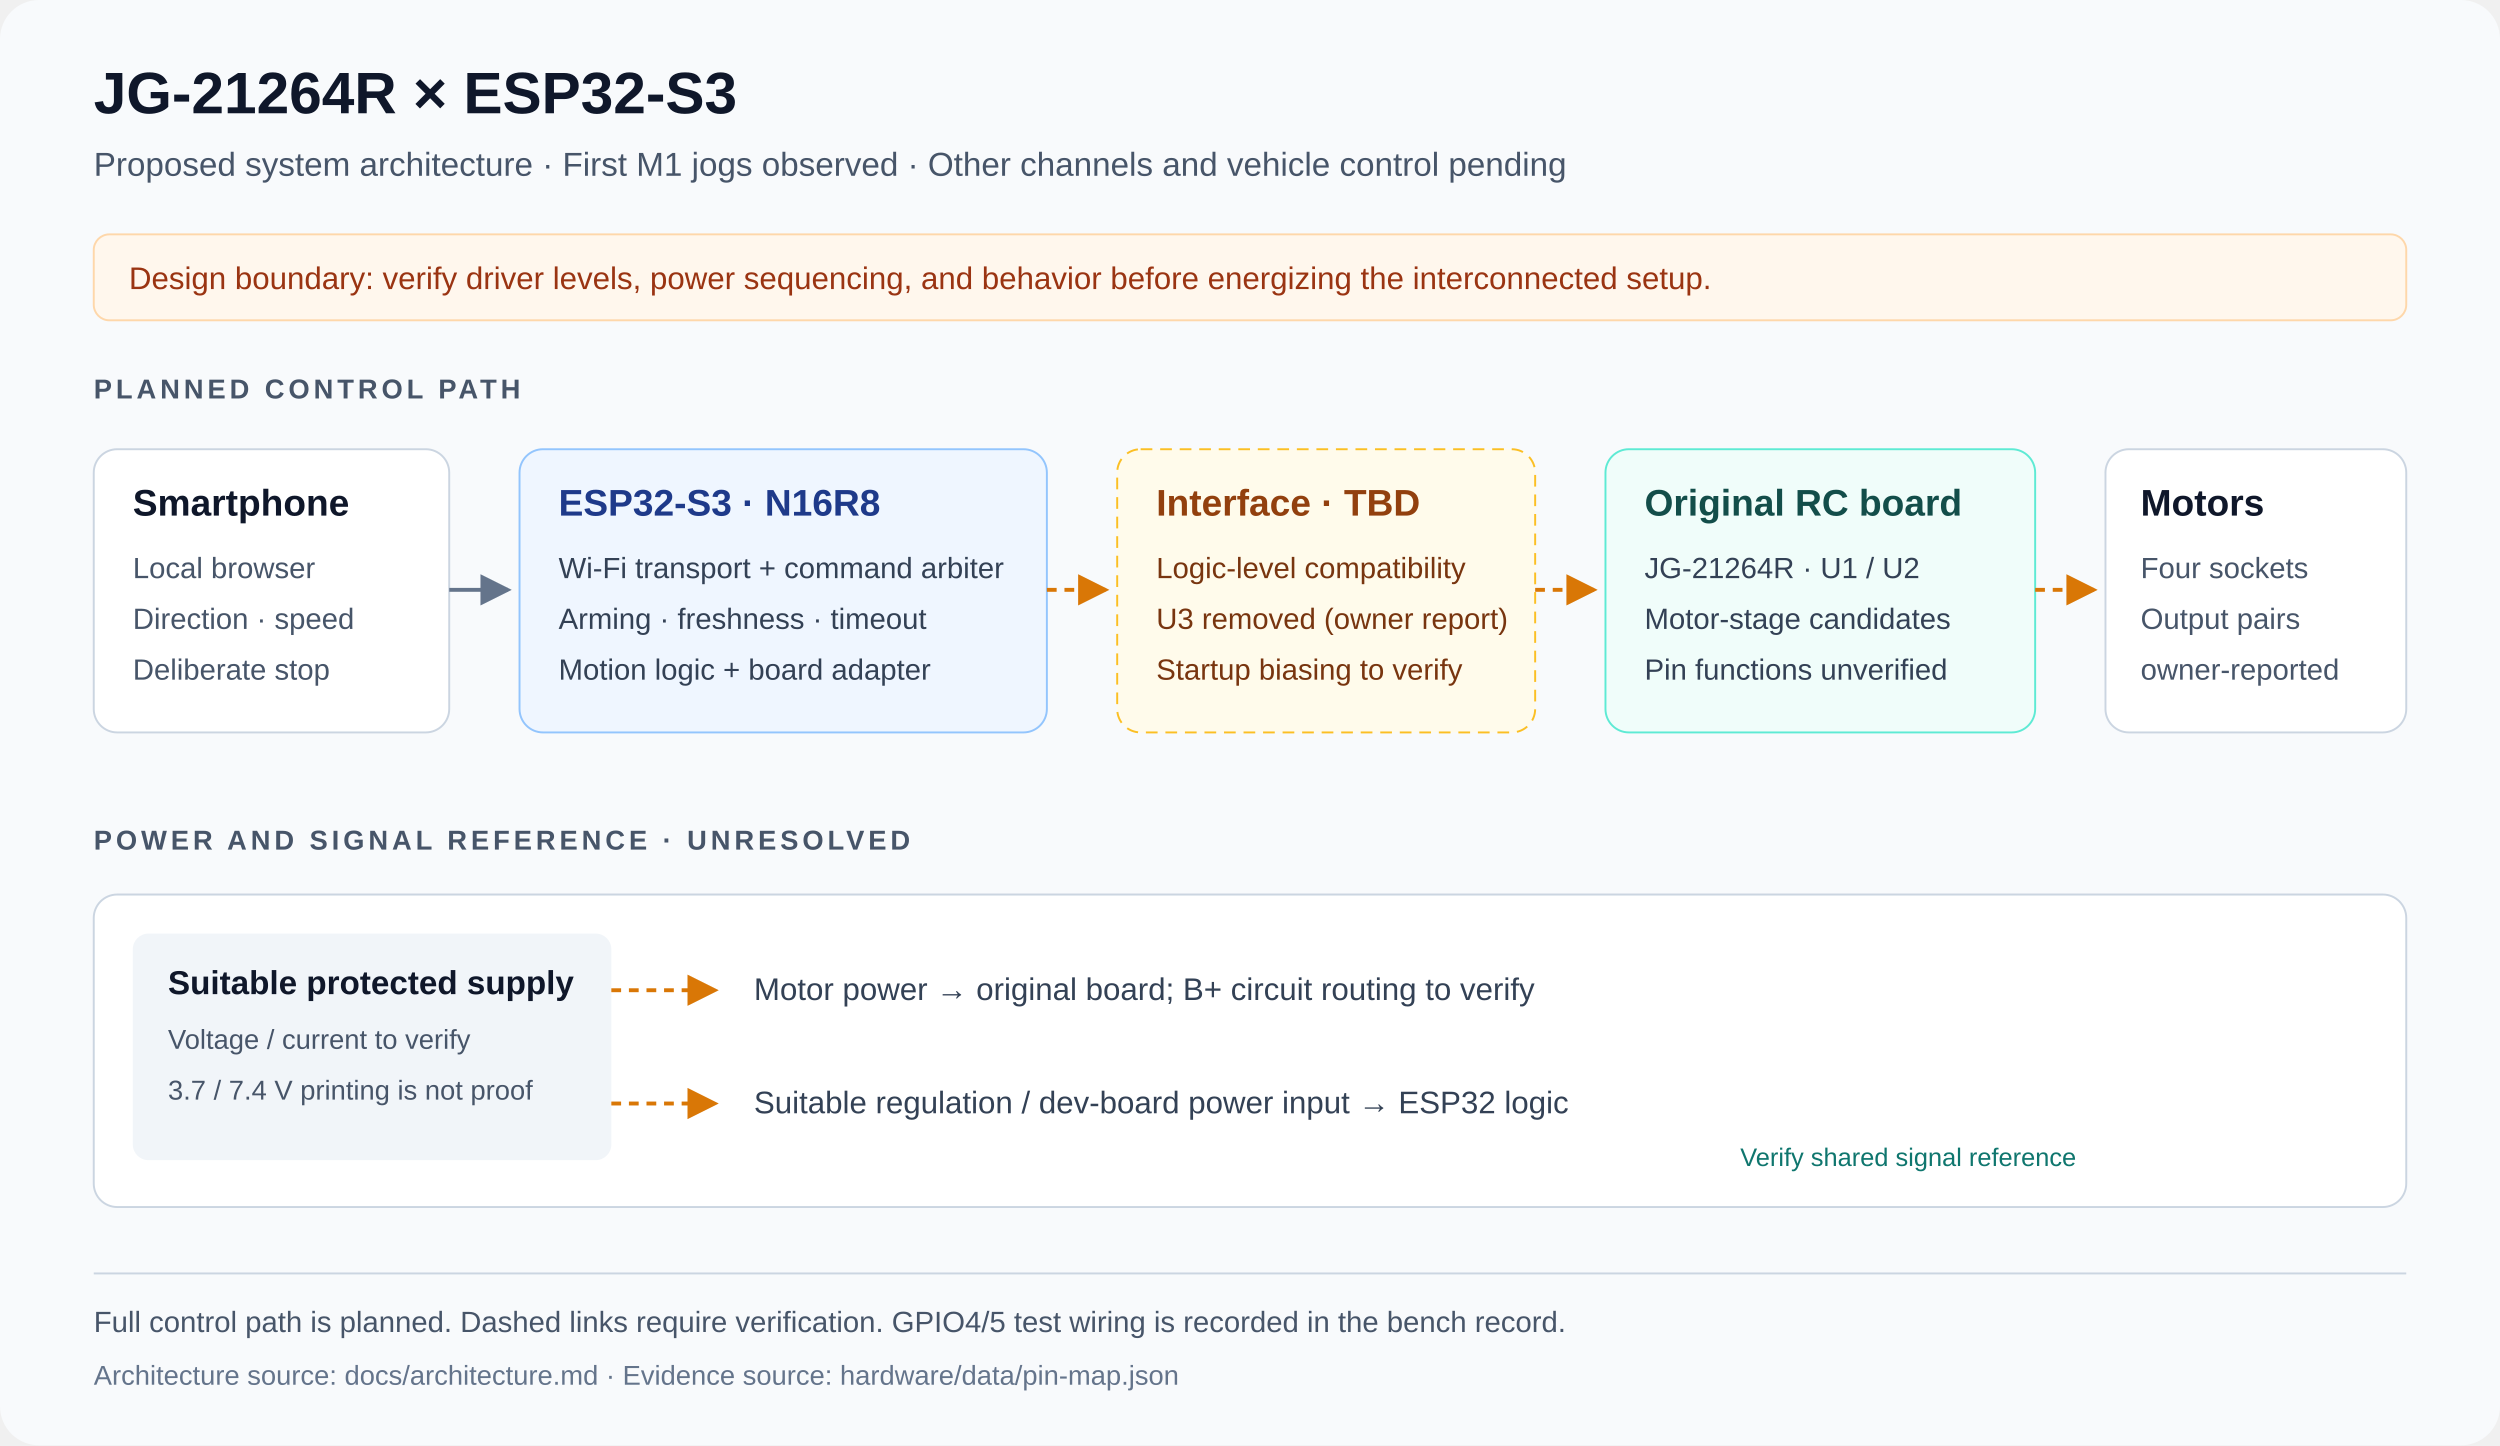
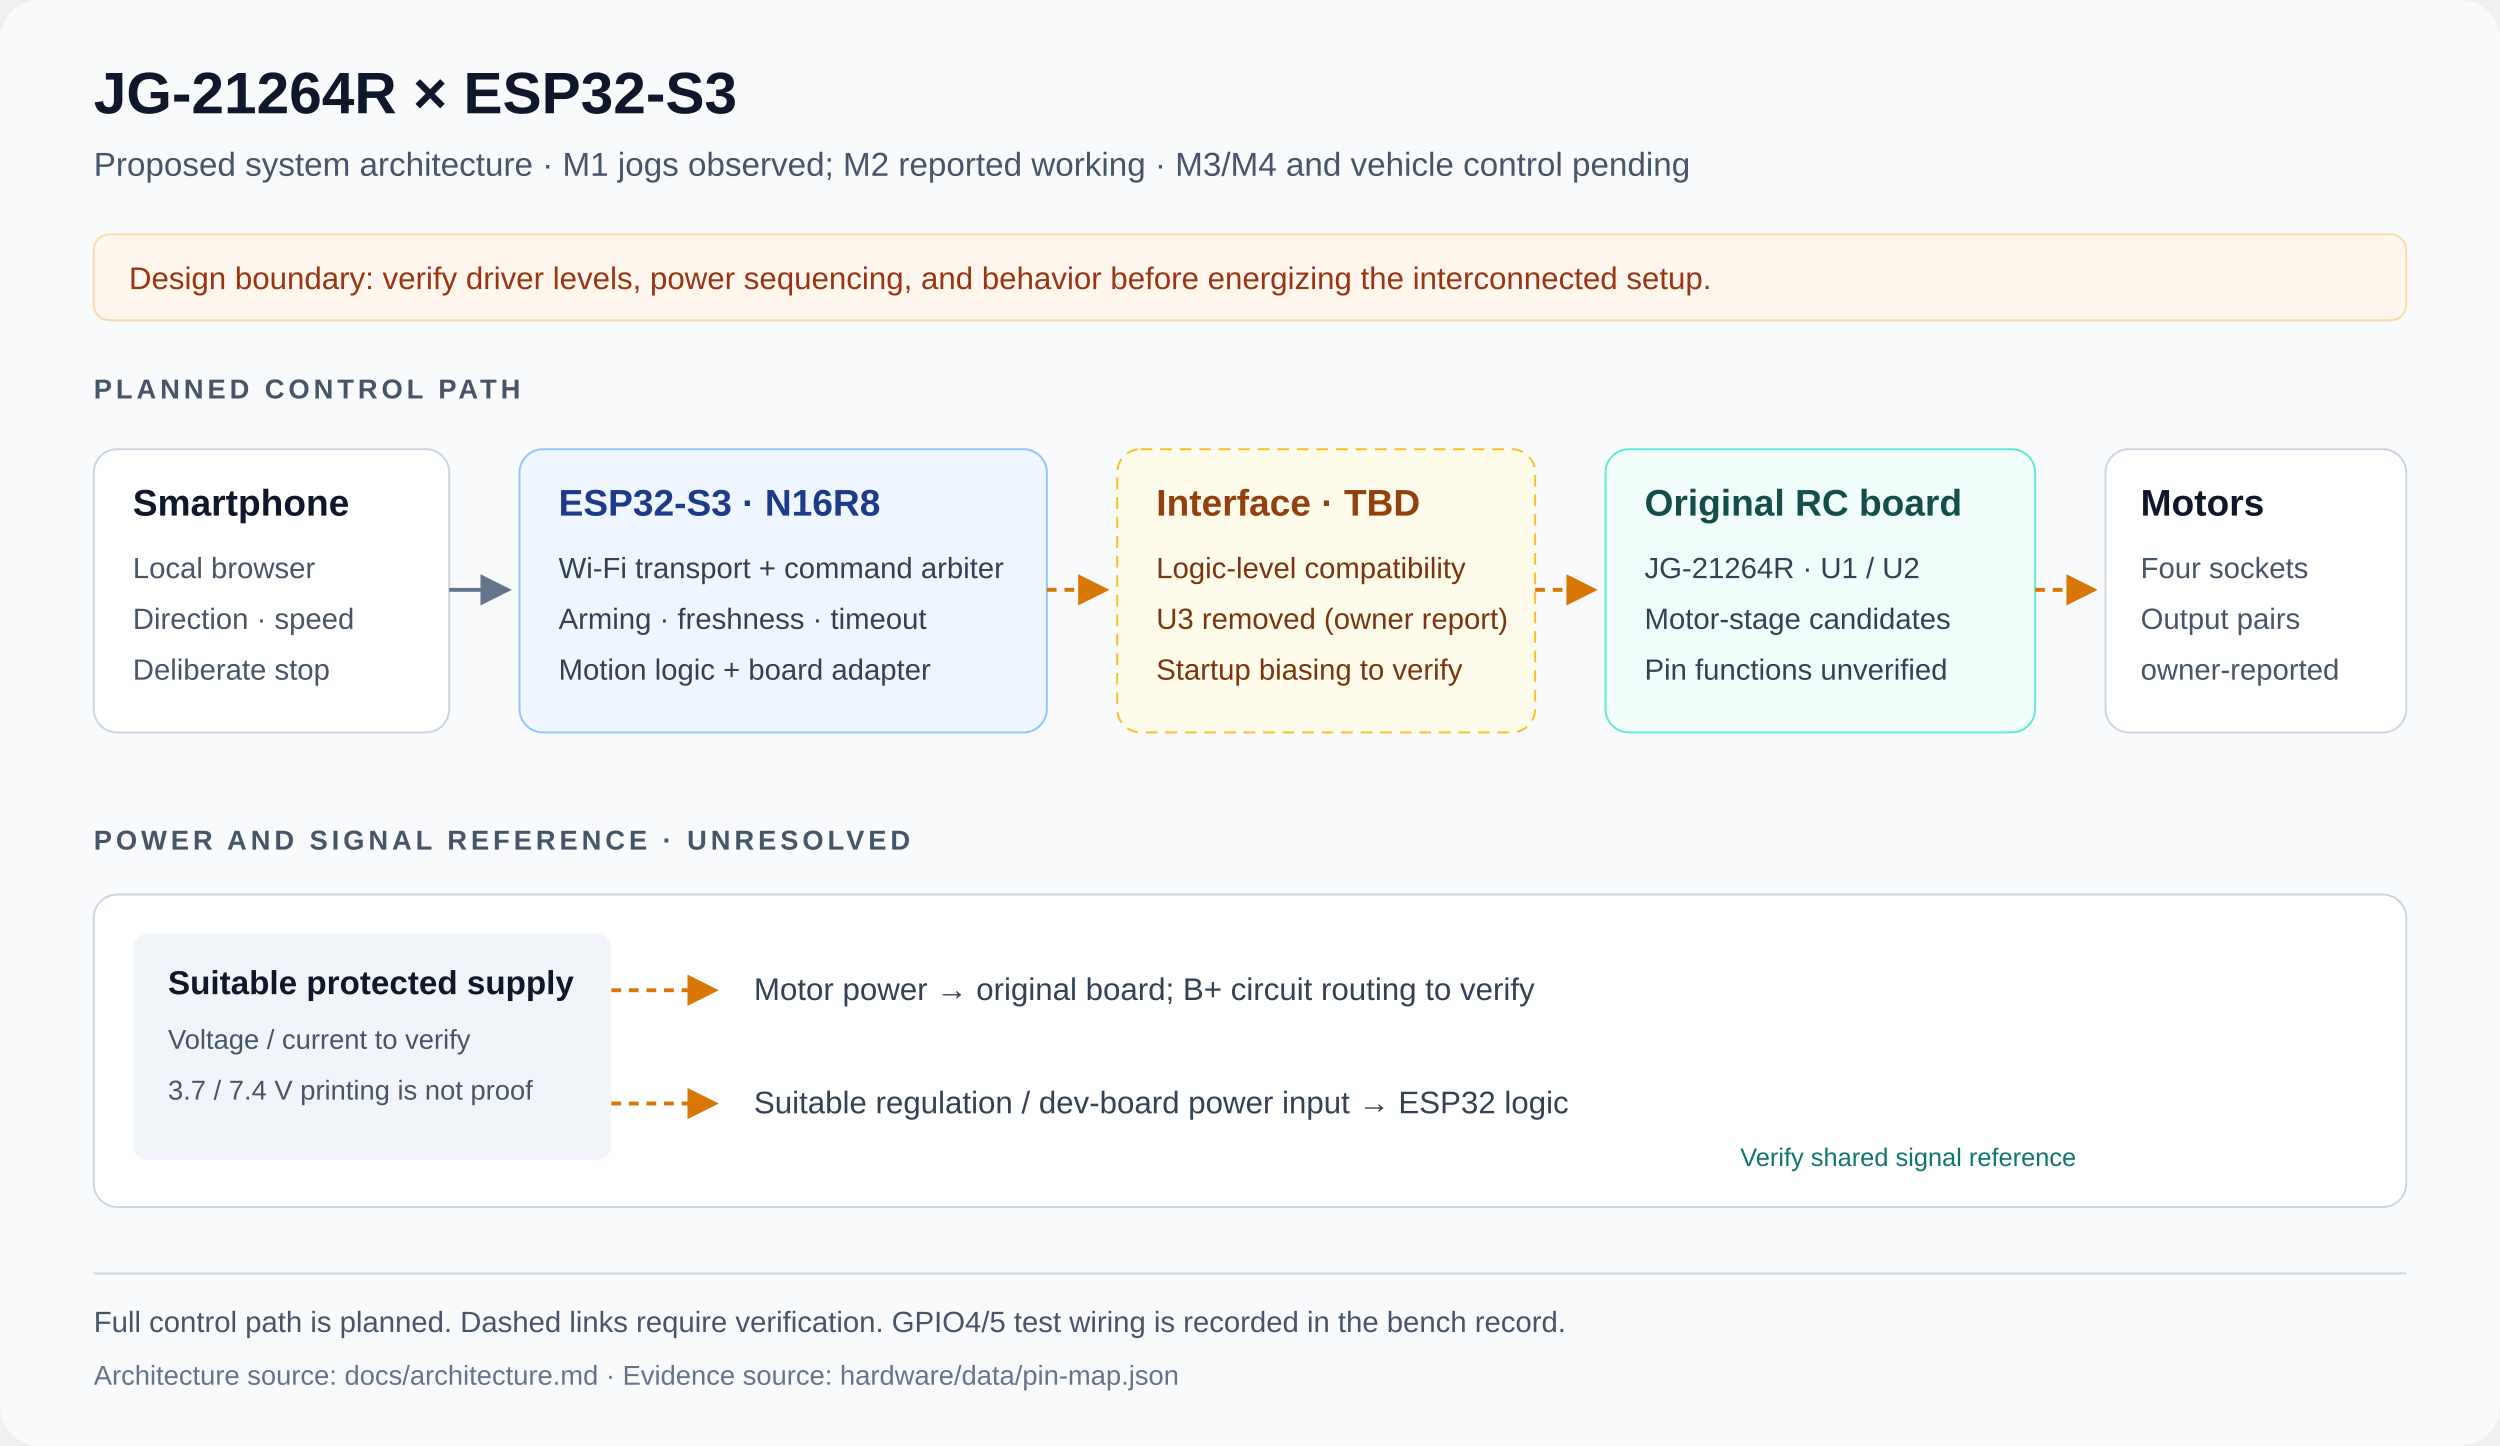
<svg xmlns="http://www.w3.org/2000/svg" width="1280" height="740" viewBox="0 0 1280 740" role="img" aria-labelledby="title desc">
  <defs>
    <marker id="arrow" markerWidth="8" markerHeight="8" refX="7" refY="4" orient="auto">
      <path d="M0 0L8 4L0 8Z" fill="#64748b" />
    </marker>
    <marker id="pending" markerWidth="8" markerHeight="8" refX="7" refY="4" orient="auto">
      <path d="M0 0L8 4L0 8Z" fill="#d97706" />
    </marker>
  </defs>
  <rect width="1280" height="740" rx="20" fill="#f8fafc" />
  <g font-family="Arial, Helvetica, sans-serif">
    <text x="48" y="58" fill="#0f172a" font-size="30" font-weight="700">JG-21264R × ESP32-S3</text>
-     <text x="48" y="90" fill="#475569" font-size="17">Proposed system architecture · First M1 jogs observed · Other channels and vehicle control pending</text>
+     <text x="48" y="90" fill="#475569" font-size="17">Proposed system architecture · M1 jogs observed; M2 reported working · M3/M4 and vehicle control pending</text>
    <rect x="48" y="120" width="1184" height="44" rx="8" fill="#fff7ed" stroke="#fed7aa" />
    <text x="66" y="148" fill="#9a3412" font-size="16">Design boundary: verify driver levels, power sequencing, and behavior before energizing the interconnected setup.</text>
    <text x="48" y="204" fill="#475569" font-size="14" font-weight="700" letter-spacing="2">PLANNED CONTROL PATH</text>
    <rect x="48" y="230" width="182" height="145" rx="12" fill="#ffffff" stroke="#cbd5e1" />
    <text x="68" y="264" fill="#0f172a" font-size="19" font-weight="700">Smartphone</text>
    <text x="68" y="296" fill="#475569" font-size="15">Local browser</text>
    <text x="68" y="322" fill="#475569" font-size="15">Direction · speed</text>
    <text x="68" y="348" fill="#475569" font-size="15">Deliberate stop</text>
    <rect x="266" y="230" width="270" height="145" rx="12" fill="#eff6ff" stroke="#93c5fd" />
    <text x="286" y="264" fill="#1e3a8a" font-size="19" font-weight="700">ESP32-S3 · N16R8</text>
    <text x="286" y="296" fill="#334155" font-size="15">Wi-Fi transport + command arbiter</text>
    <text x="286" y="322" fill="#334155" font-size="15">Arming · freshness · timeout</text>
    <text x="286" y="348" fill="#334155" font-size="15">Motion logic + board adapter</text>
    <rect x="572" y="230" width="214" height="145" rx="12" fill="#fffbeb" stroke="#fbbf24" stroke-dasharray="6 4" />
    <text x="592" y="264" fill="#92400e" font-size="19" font-weight="700">Interface · TBD</text>
    <text x="592" y="296" fill="#78350f" font-size="15">Logic-level compatibility</text>
    <text x="592" y="322" fill="#78350f" font-size="15">U3 removed (owner report)</text>
    <text x="592" y="348" fill="#78350f" font-size="15">Startup biasing to verify</text>
    <rect x="822" y="230" width="220" height="145" rx="12" fill="#f0fdfa" stroke="#5eead4" />
    <text x="842" y="264" fill="#134e4a" font-size="19" font-weight="700">Original RC board</text>
    <text x="842" y="296" fill="#334155" font-size="15">JG-21264R · U1 / U2</text>
    <text x="842" y="322" fill="#334155" font-size="15">Motor-stage candidates</text>
    <text x="842" y="348" fill="#334155" font-size="15">Pin functions unverified</text>
    <rect x="1078" y="230" width="154" height="145" rx="12" fill="#ffffff" stroke="#cbd5e1" />
    <text x="1096" y="264" fill="#0f172a" font-size="19" font-weight="700">Motors</text>
    <text x="1096" y="296" fill="#475569" font-size="15">Four sockets</text>
    <text x="1096" y="322" fill="#475569" font-size="15">Output pairs</text>
    <text x="1096" y="348" fill="#475569" font-size="15">owner-reported</text>
    <path d="M230 302H260" stroke="#64748b" stroke-width="2" marker-end="url(#arrow)" />
    <path d="M536 302H566" stroke="#d97706" stroke-width="2" stroke-dasharray="5 4" marker-end="url(#pending)" />
    <path d="M786 302H816" stroke="#d97706" stroke-width="2" stroke-dasharray="5 4" marker-end="url(#pending)" />
    <path d="M1042 302H1072" stroke="#d97706" stroke-width="2" stroke-dasharray="5 4" marker-end="url(#pending)" />
    <text x="48" y="435" fill="#475569" font-size="14" font-weight="700" letter-spacing="2">POWER AND SIGNAL REFERENCE · UNRESOLVED</text>
    <rect x="48" y="458" width="1184" height="160" rx="12" fill="#ffffff" stroke="#cbd5e1" />
    <rect x="68" y="478" width="245" height="116" rx="8" fill="#f1f5f9" />
    <text x="86" y="509" fill="#0f172a" font-size="17" font-weight="700">Suitable protected supply</text>
    <text x="86" y="537" fill="#475569" font-size="14">Voltage / current to verify</text>
    <text x="86" y="563" fill="#475569" font-size="14">3.7 / 7.4 V printing is not proof</text>
    <path d="M313 507H366" stroke="#d97706" stroke-width="2" stroke-dasharray="5 4" marker-end="url(#pending)" />
    <path d="M313 565H366" stroke="#d97706" stroke-width="2" stroke-dasharray="5 4" marker-end="url(#pending)" />
    <text x="386" y="512" fill="#334155" font-size="16">Motor power → original board; B+ circuit routing to verify</text>
    <text x="386" y="570" fill="#334155" font-size="16">Suitable regulation / dev-board power input → ESP32 logic</text>
    <text x="891" y="597" fill="#0f766e" font-size="13">Verify shared signal reference</text>
    <path d="M48 652H1232" stroke="#cbd5e1" />
    <text x="48" y="682" fill="#475569" font-size="15">Full control path is planned. Dashed links require verification. GPIO4/5 test wiring is recorded in the bench record.</text>
    <text x="48" y="709" fill="#64748b" font-size="14">Architecture source: docs/architecture.md · Evidence source: hardware/data/pin-map.json</text>
  </g>
</svg>
